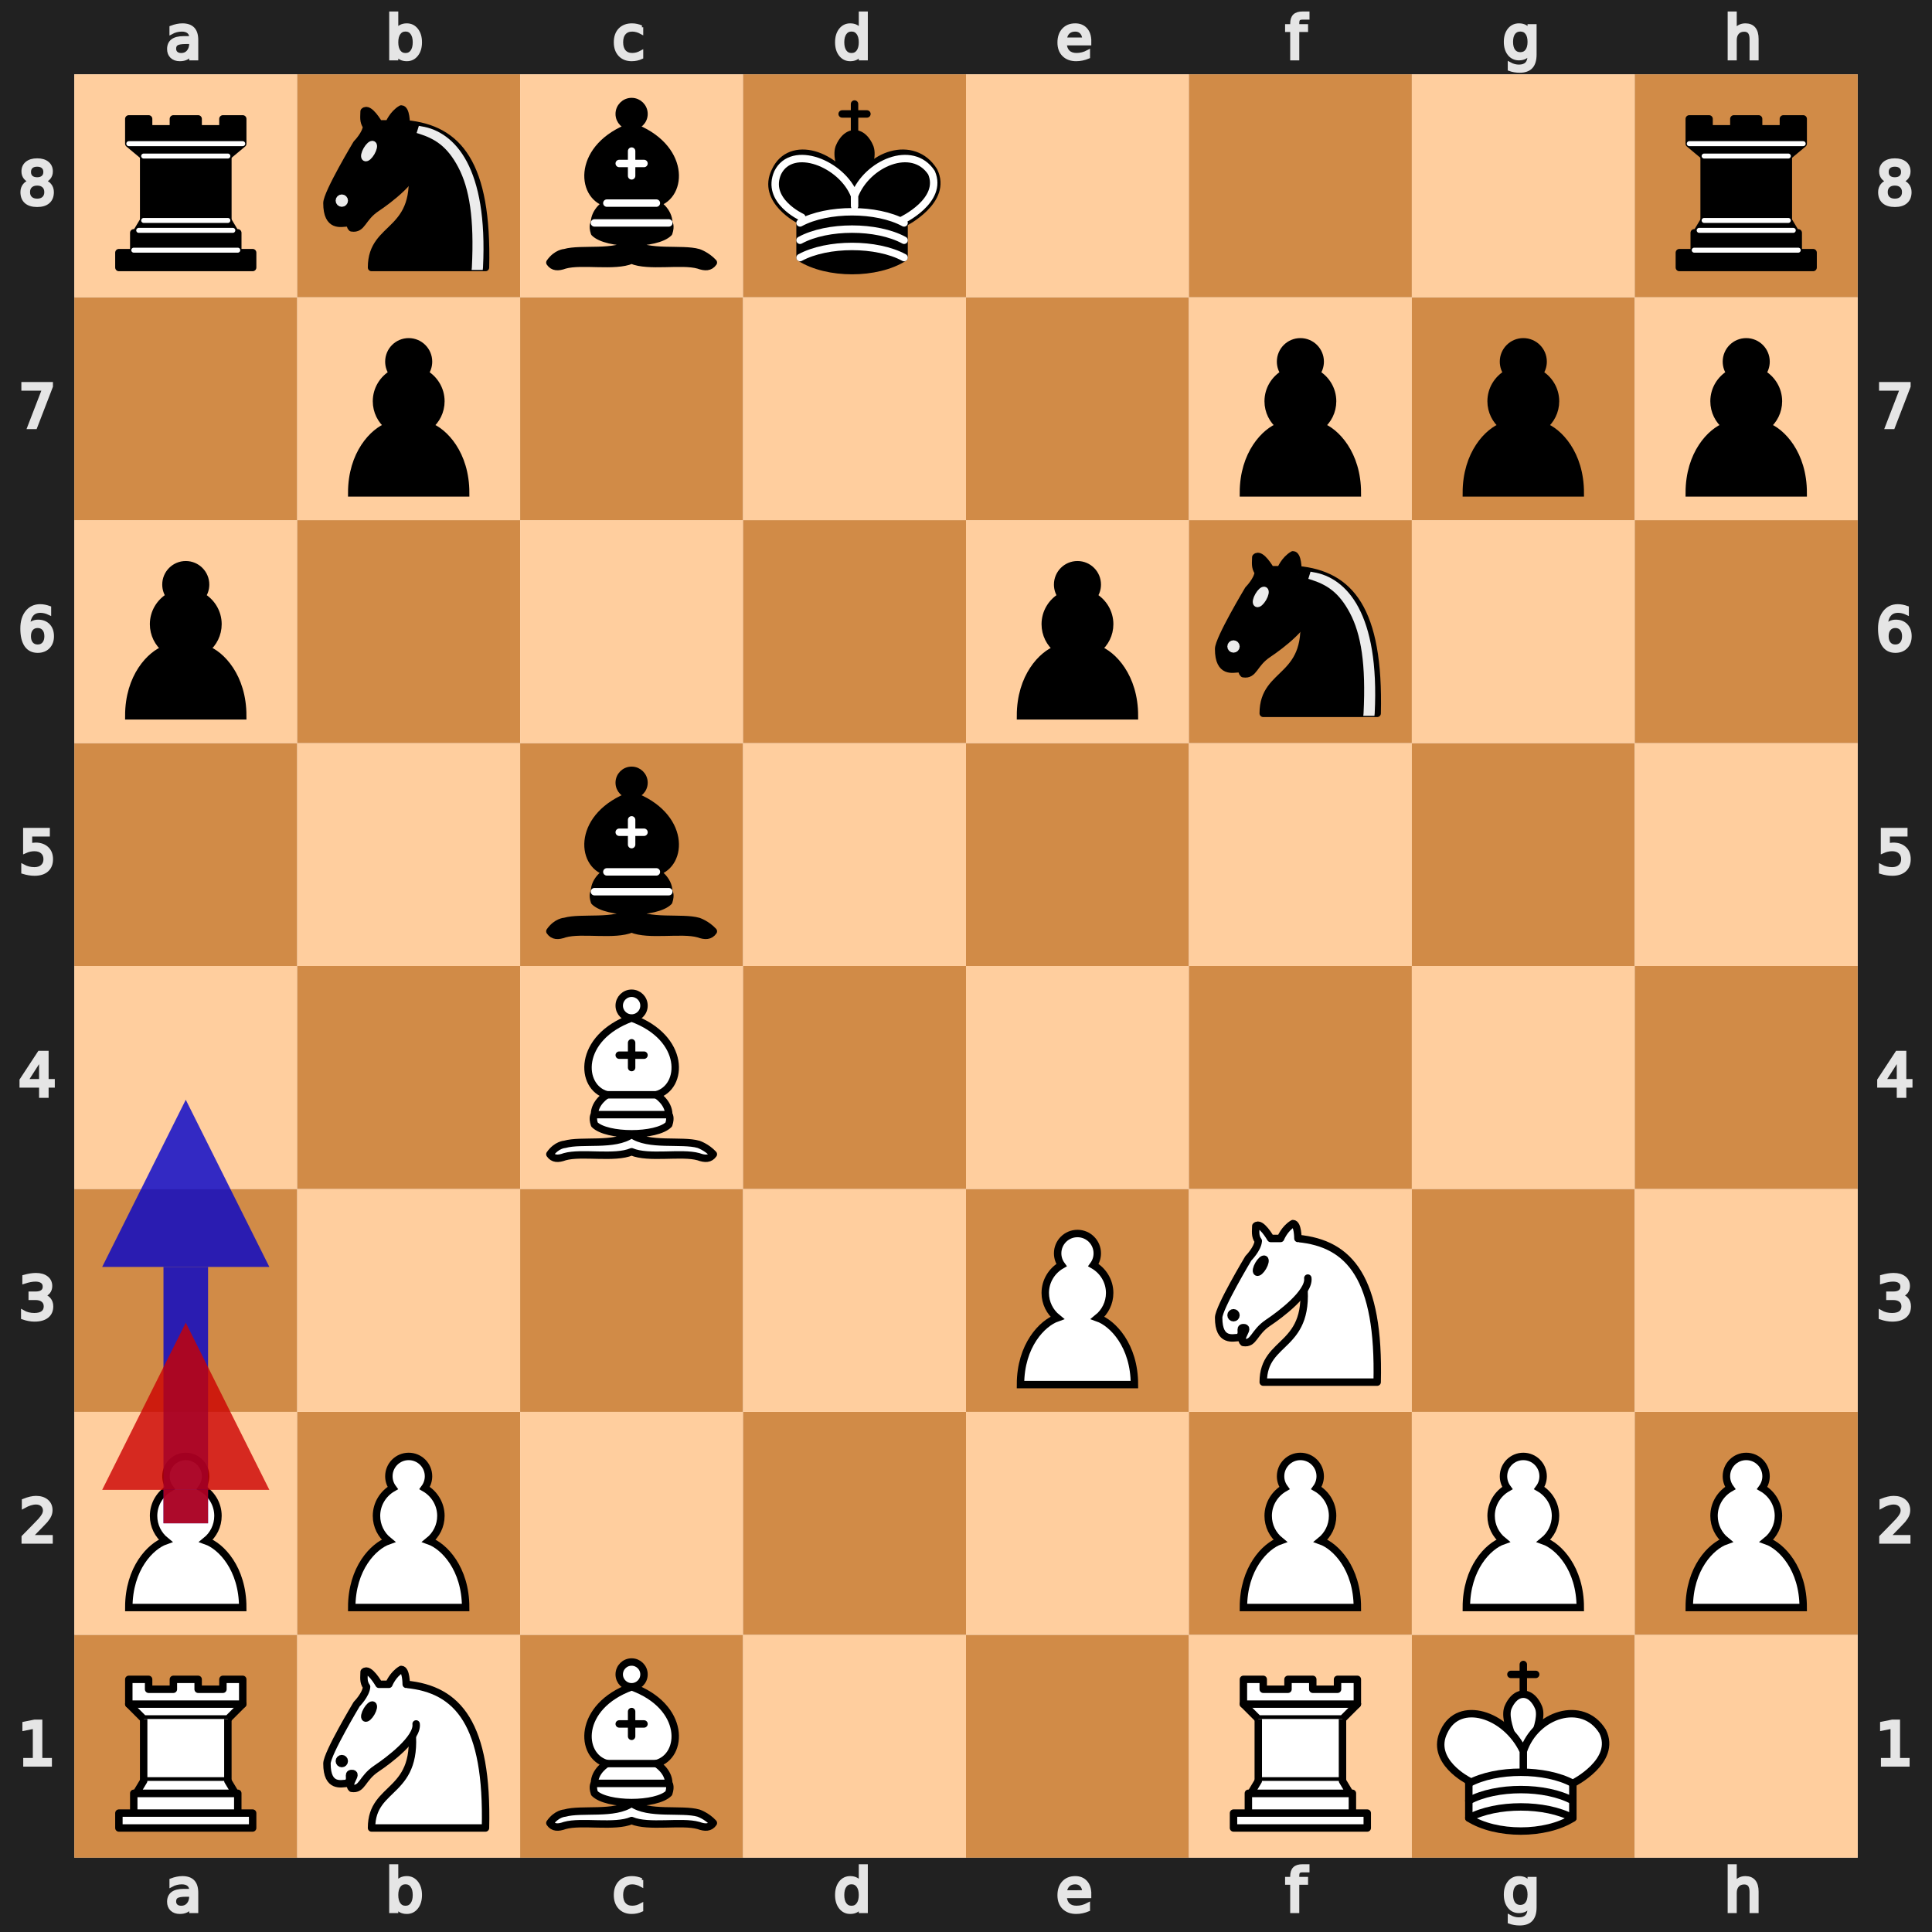
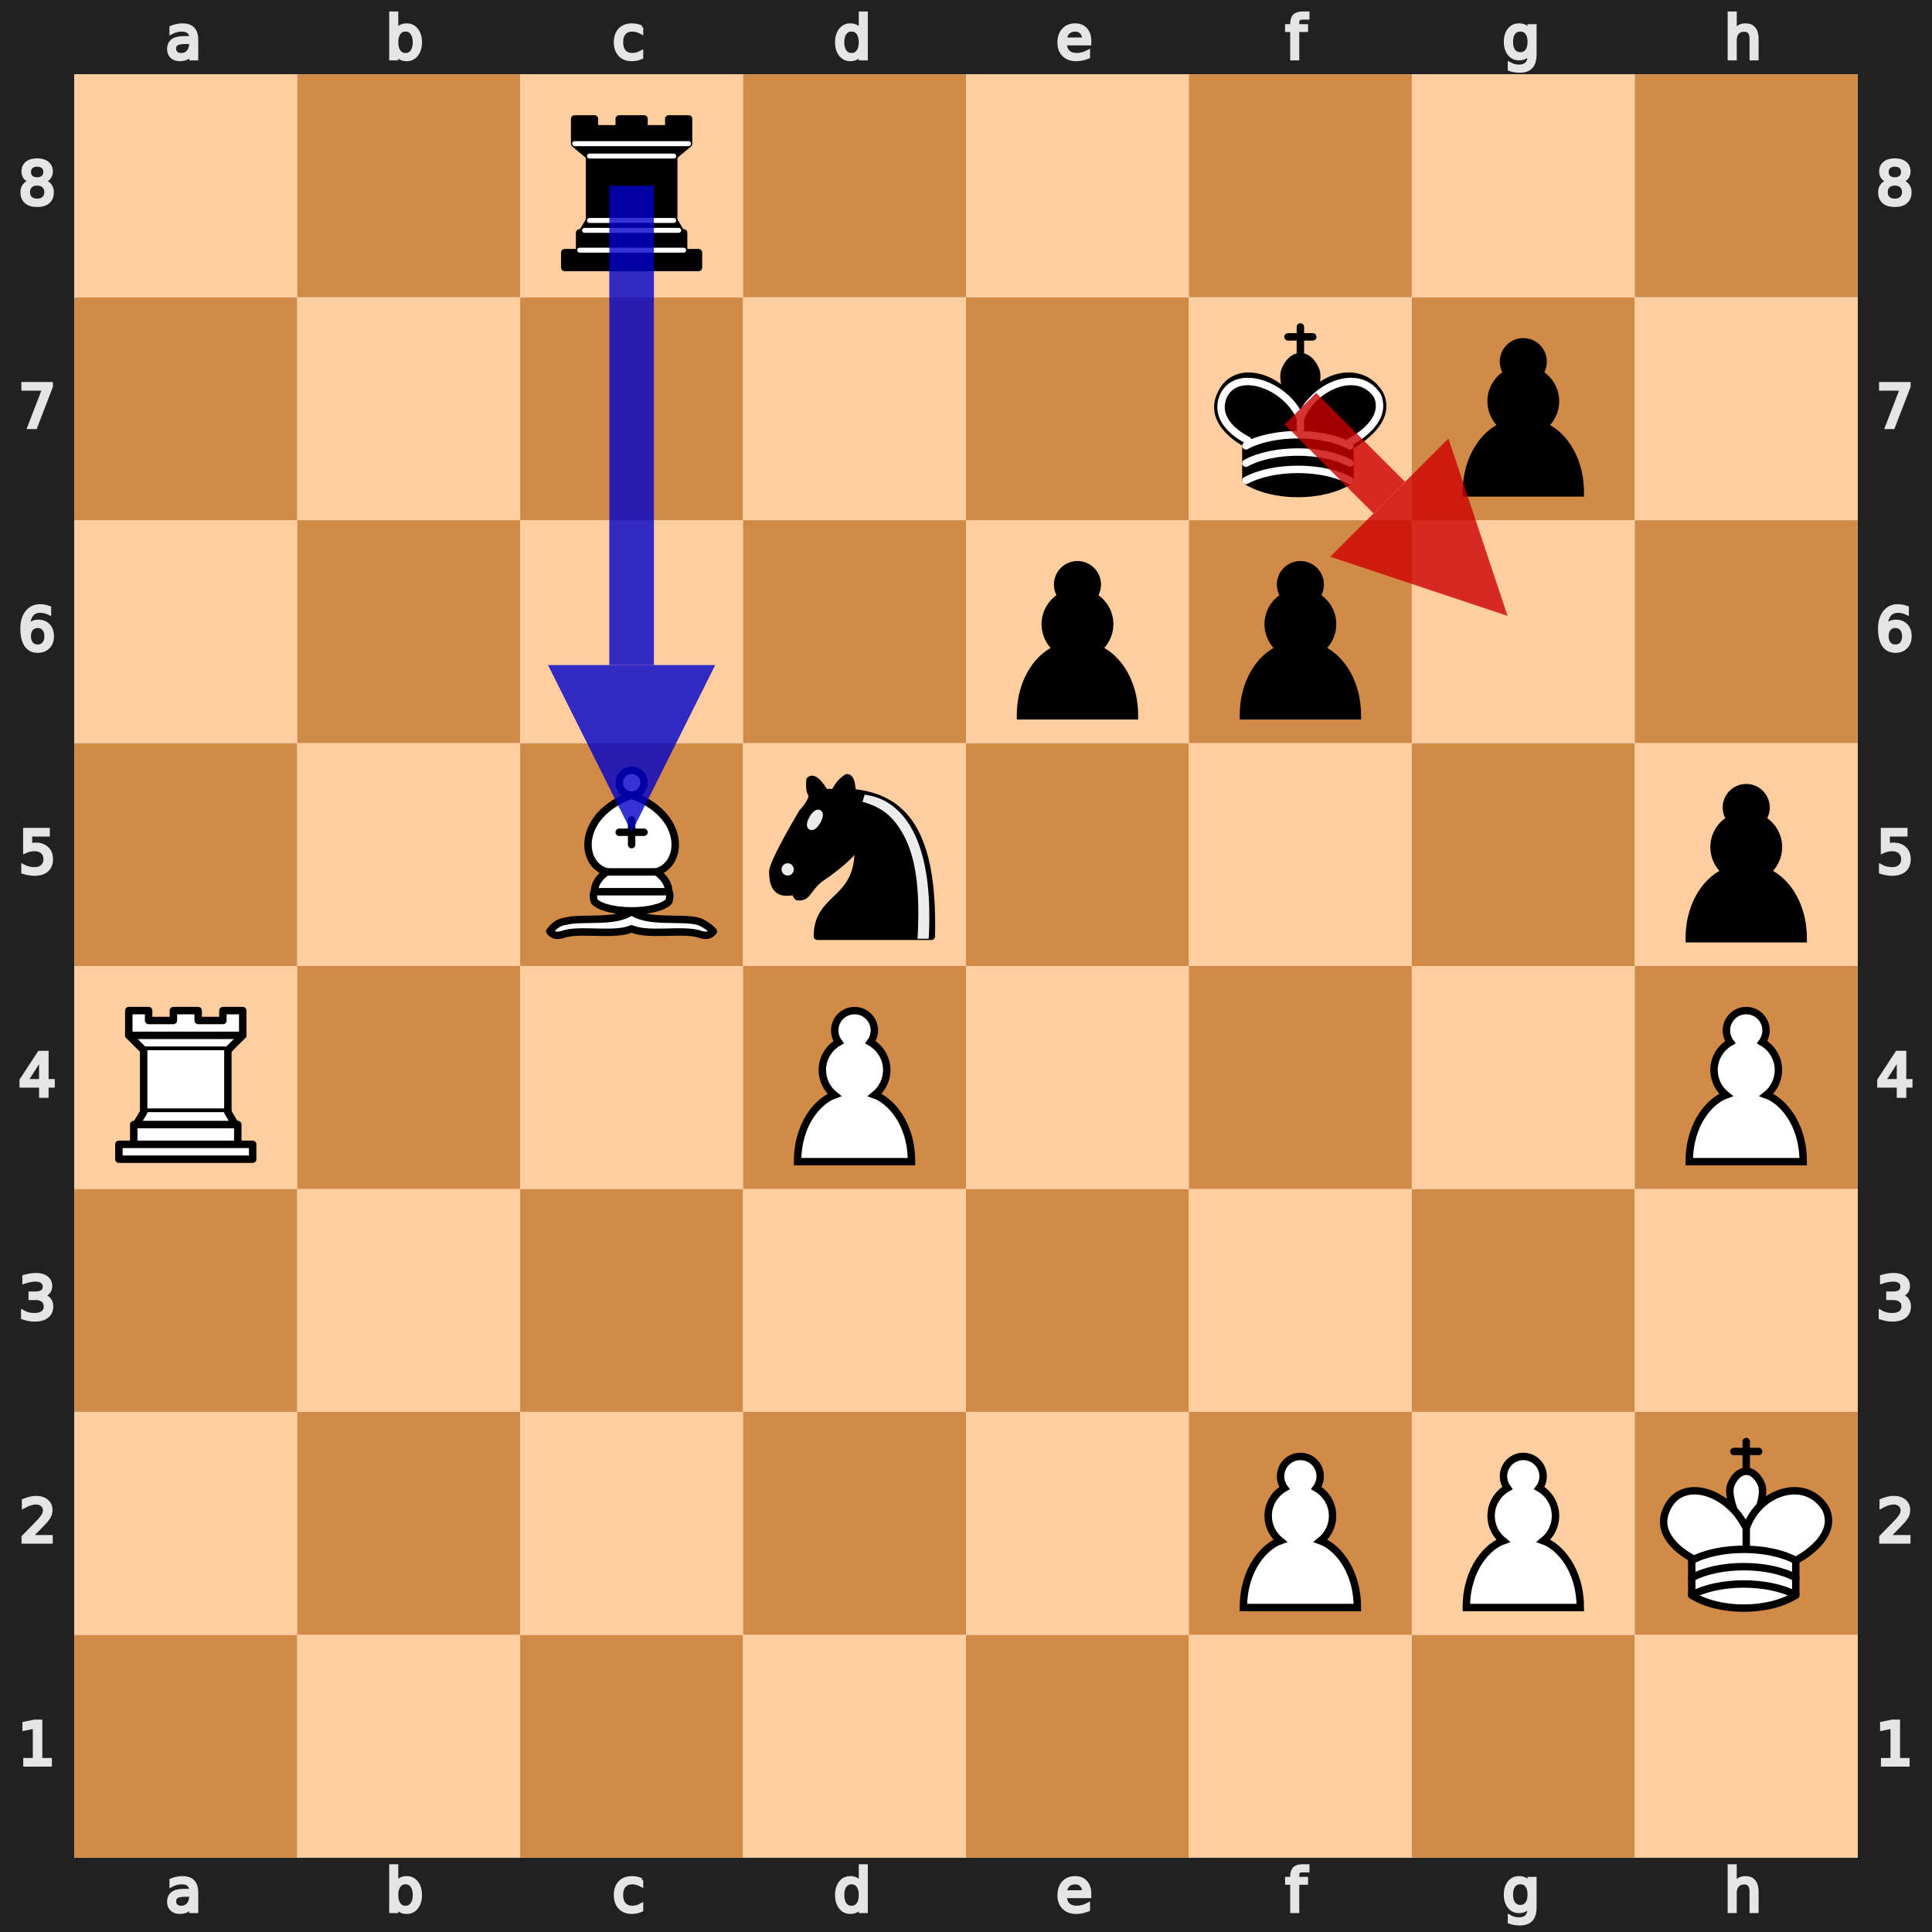
<svg xmlns="http://www.w3.org/2000/svg" xmlns:xlink="http://www.w3.org/1999/xlink" viewBox="0 0 390 390" width="400" height="400">
  <defs>
    <g id="white-pawn" class="white pawn">
      <path d="M22.5 9c-2.21 0-4 1.79-4 4 0 .89.29 1.71.78 2.38C17.33 16.5 16 18.59 16 21c0 2.03.94 3.84 2.41 5.03-3 1.06-7.41 5.55-7.41 13.47h23c0-7.92-4.41-12.41-7.41-13.47 1.47-1.19 2.41-3 2.41-5.03 0-2.41-1.33-4.5-3.28-5.62.49-.67.78-1.49.78-2.38 0-2.21-1.79-4-4-4z" fill="#fff" stroke="#000" stroke-width="1.5" stroke-linecap="round" />
-     </g>
-     <g id="white-knight" class="white knight" fill="none" fill-rule="evenodd" stroke="#000" stroke-width="1.5" stroke-linecap="round" stroke-linejoin="round">
-       <path d="M 22,10 C 32.5,11 38.5,18 38,39 L 15,39 C 15,30 25,32.5 23,18" style="fill:#ffffff; stroke:#000000;" />
-       <path d="M 24,18 C 24.38,20.91 18.45,25.37 16,27 C 13,29 13.18,31.34 11,31 C 9.958,30.06 12.41,27.96 11,28 C 10,28 11.19,29.23 10,30 C 9,30 5.997,31 6,26 C 6,24 12,14 12,14 C 12,14 13.89,12.1 14,10.5 C 13.27,9.506 13.5,8.5 13.5,7.5 C 14.5,6.5 16.5,10 16.5,10 L 18.5,10 C 18.5,10 19.28,8.008 21,7 C 22,7 22,10 22,10" style="fill:#ffffff; stroke:#000000;" />
-       <path d="M 9.5 25.5 A 0.5 0.5 0 1 1 8.5,25.5 A 0.5 0.5 0 1 1 9.5 25.5 z" style="fill:#000000; stroke:#000000;" />
-       <path d="M 15 15.5 A 0.5 1.5 0 1 1 14,15.5 A 0.5 1.5 0 1 1 15 15.5 z" transform="matrix(0.866,0.5,-0.5,0.866,9.693,-5.173)" style="fill:#000000; stroke:#000000;" />
    </g>
    <g id="white-bishop" class="white bishop" fill="none" fill-rule="evenodd" stroke="#000" stroke-width="1.5" stroke-linecap="round" stroke-linejoin="round">
      <g fill="#fff" stroke-linecap="butt">
        <path d="M9 36c3.39-.97 10.11.43 13.5-2 3.39 2.43 10.11 1.03 13.5 2 0 0 1.65.54 3 2-.68.97-1.65.99-3 .5-3.39-.97-10.11.46-13.5-1-3.39 1.46-10.11.03-13.5 1-1.354.49-2.323.47-3-.5 1.354-1.94 3-2 3-2zM15 32c2.5 2.5 12.5 2.5 15 0 .5-1.5 0-2 0-2 0-2.5-2.5-4-2.5-4 5.5-1.5 6-11.5-5-15.5-11 4-10.5 14-5 15.5 0 0-2.5 1.5-2.5 4 0 0-.5.5 0 2zM25 8a2.5 2.5 0 1 1-5 0 2.5 2.5 0 1 1 5 0z" />
      </g>
      <path d="M17.5 26h10M15 30h15m-7.5-14.5v5M20 18h5" stroke-linejoin="miter" />
    </g>
    <g id="white-rook" class="white rook" fill="#fff" fill-rule="evenodd" stroke="#000" stroke-width="1.5" stroke-linecap="round" stroke-linejoin="round">
      <path d="M9 39h27v-3H9v3zM12 36v-4h21v4H12zM11 14V9h4v2h5V9h5v2h5V9h4v5" stroke-linecap="butt" />
      <path d="M34 14l-3 3H14l-3-3" />
      <path d="M31 17v12.5H14V17" stroke-linecap="butt" stroke-linejoin="miter" />
      <path d="M31 29.5l1.5 2.5h-20l1.5-2.5" />
      <path d="M11 14h23" fill="none" stroke-linejoin="miter" />
    </g>
    <g id="white-king" class="white king" fill="none" fill-rule="evenodd" stroke="#000" stroke-width="1.5" stroke-linecap="round" stroke-linejoin="round">
      <path d="M22.5 11.63V6M20 8h5" stroke-linejoin="miter" />
      <path d="M22.5 25s4.5-7.5 3-10.5c0 0-1-2.5-3-2.5s-3 2.5-3 2.5c-1.5 3 3 10.5 3 10.5" fill="#fff" stroke-linecap="butt" stroke-linejoin="miter" />
      <path d="M11.5 37c5.5 3.5 15.5 3.5 21 0v-7s9-4.5 6-10.5c-4-6.5-13.5-3.5-16 4V27v-3.5c-3.5-7.5-13-10.5-16-4-3 6 5 10 5 10V37z" fill="#fff" />
      <path d="M11.5 30c5.5-3 15.5-3 21 0m-21 3.5c5.5-3 15.5-3 21 0m-21 3.5c5.5-3 15.5-3 21 0" />
    </g>
    <g id="black-pawn" class="black pawn">
      <path d="M22.5 9c-2.21 0-4 1.79-4 4 0 .89.29 1.71.78 2.38C17.33 16.5 16 18.59 16 21c0 2.03.94 3.84 2.41 5.03-3 1.06-7.41 5.55-7.41 13.47h23c0-7.92-4.41-12.41-7.41-13.47 1.47-1.19 2.41-3 2.41-5.03 0-2.41-1.33-4.5-3.28-5.62.49-.67.78-1.49.78-2.38 0-2.21-1.79-4-4-4z" fill="#000" stroke="#000" stroke-width="1.5" stroke-linecap="round" />
    </g>
    <g id="black-knight" class="black knight" fill="none" fill-rule="evenodd" stroke="#000" stroke-width="1.5" stroke-linecap="round" stroke-linejoin="round">
      <path d="M 22,10 C 32.5,11 38.5,18 38,39 L 15,39 C 15,30 25,32.5 23,18" style="fill:#000000; stroke:#000000;" />
      <path d="M 24,18 C 24.38,20.91 18.45,25.37 16,27 C 13,29 13.18,31.34 11,31 C 9.958,30.06 12.41,27.96 11,28 C 10,28 11.19,29.23 10,30 C 9,30 5.997,31 6,26 C 6,24 12,14 12,14 C 12,14 13.89,12.1 14,10.5 C 13.27,9.506 13.5,8.5 13.5,7.5 C 14.5,6.5 16.5,10 16.5,10 L 18.5,10 C 18.5,10 19.28,8.008 21,7 C 22,7 22,10 22,10" style="fill:#000000; stroke:#000000;" />
      <path d="M 9.5 25.5 A 0.5 0.5 0 1 1 8.5,25.5 A 0.5 0.5 0 1 1 9.5 25.5 z" style="fill:#ececec; stroke:#ececec;" />
      <path d="M 15 15.5 A 0.5 1.5 0 1 1 14,15.5 A 0.5 1.5 0 1 1 15 15.5 z" transform="matrix(0.866,0.5,-0.5,0.866,9.693,-5.173)" style="fill:#ececec; stroke:#ececec;" />
      <path d="M 24.55,10.4 L 24.1,11.85 L 24.6,12 C 27.75,13 30.25,14.49 32.5,18.75 C 34.75,23.01 35.75,29.06 35.25,39 L 35.2,39.5 L 37.45,39.5 L 37.5,39 C 38,28.94 36.62,22.15 34.25,17.66 C 31.88,13.17 28.46,11.02 25.06,10.5 L 24.55,10.4 z " style="fill:#ececec; stroke:none;" />
-     </g>
-     <g id="black-bishop" class="black bishop" fill="none" fill-rule="evenodd" stroke="#000" stroke-width="1.5" stroke-linecap="round" stroke-linejoin="round">
-       <path d="M9 36c3.39-.97 10.11.43 13.5-2 3.39 2.43 10.11 1.03 13.5 2 0 0 1.65.54 3 2-.68.97-1.65.99-3 .5-3.39-.97-10.11.46-13.5-1-3.39 1.46-10.11.03-13.5 1-1.354.49-2.323.47-3-.5 1.354-1.94 3-2 3-2zm6-4c2.5 2.5 12.5 2.5 15 0 .5-1.5 0-2 0-2 0-2.5-2.5-4-2.5-4 5.5-1.5 6-11.5-5-15.5-11 4-10.5 14-5 15.5 0 0-2.5 1.5-2.5 4 0 0-.5.5 0 2zM25 8a2.5 2.5 0 1 1-5 0 2.5 2.5 0 1 1 5 0z" fill="#000" stroke-linecap="butt" />
-       <path d="M17.5 26h10M15 30h15m-7.5-14.5v5M20 18h5" stroke="#fff" stroke-linejoin="miter" />
    </g>
    <g id="black-rook" class="black rook" fill="#000" fill-rule="evenodd" stroke="#000" stroke-width="1.5" stroke-linecap="round" stroke-linejoin="round">
      <path d="M9 39h27v-3H9v3zM12.5 32l1.5-2.5h17l1.5 2.5h-20zM12 36v-4h21v4H12z" stroke-linecap="butt" />
      <path d="M14 29.5v-13h17v13H14z" stroke-linecap="butt" stroke-linejoin="miter" />
      <path d="M14 16.5L11 14h23l-3 2.5H14zM11 14V9h4v2h5V9h5v2h5V9h4v5H11z" stroke-linecap="butt" />
      <path d="M12 35.5h21M13 31.5h19M14 29.5h17M14 16.5h17M11 14h23" fill="none" stroke="#fff" stroke-width="1" stroke-linejoin="miter" />
    </g>
    <g id="black-king" class="black king" fill="none" fill-rule="evenodd" stroke="#000" stroke-width="1.5" stroke-linecap="round" stroke-linejoin="round">
      <path d="M22.5 11.63V6" stroke-linejoin="miter" />
      <path d="M22.5 25s4.5-7.5 3-10.5c0 0-1-2.5-3-2.5s-3 2.5-3 2.5c-1.5 3 3 10.5 3 10.5" fill="#000" stroke-linecap="butt" stroke-linejoin="miter" />
      <path d="M11.5 37c5.5 3.5 15.5 3.5 21 0v-7s9-4.5 6-10.5c-4-6.5-13.5-3.5-16 4V27v-3.5c-3.5-7.5-13-10.5-16-4-3 6 5 10 5 10V37z" fill="#000" />
      <path d="M20 8h5" stroke-linejoin="miter" />
      <path d="M32 29.5s8.5-4 6.03-9.65C34.15 14 25 18 22.5 24.5l.01 2.1-.01-2.1C20 18 9.906 14 6.997 19.85c-2.497 5.65 4.853 9 4.853 9M11.5 30c5.5-3 15.5-3 21 0m-21 3.5c5.5-3 15.5-3 21 0m-21 3.5c5.5-3 15.5-3 21 0" stroke="#fff" />
    </g>
  </defs>
  <rect x="7.5" y="7.5" width="375" height="375" fill="none" stroke="#212121" stroke-width="15" />
  <g transform="translate(20, 1) scale(0.75, 0.75)" fill="#e5e5e5" stroke="#e5e5e5">
    <path d="M23.328 10.016q-1.742 0-2.414.398-.672.398-.672 1.36 0 .765.5 1.218.508.445 1.375.445 1.196 0 1.914-.843.727-.852.727-2.258v-.32zm2.867-.594v4.992h-1.437v-1.328q-.492.797-1.227 1.18-.734.375-1.797.375-1.343 0-2.14-.75-.79-.758-.79-2.024 0-1.476.985-2.226.992-.75 2.953-.75h2.016V8.75q0-.992-.656-1.531-.649-.547-1.829-.547-.75 0-1.46.18-.711.18-1.368.539V6.062q.79-.304 1.532-.453.742-.156 1.445-.156 1.898 0 2.836.984.937.985.937 2.985z" />
  </g>
  <g transform="translate(20, 375) scale(0.75, 0.75)" fill="#e5e5e5" stroke="#e5e5e5">
    <path d="M23.328 10.016q-1.742 0-2.414.398-.672.398-.672 1.36 0 .765.5 1.218.508.445 1.375.445 1.196 0 1.914-.843.727-.852.727-2.258v-.32zm2.867-.594v4.992h-1.437v-1.328q-.492.797-1.227 1.18-.734.375-1.797.375-1.343 0-2.14-.75-.79-.758-.79-2.024 0-1.476.985-2.226.992-.75 2.953-.75h2.016V8.75q0-.992-.656-1.531-.649-.547-1.829-.547-.75 0-1.46.18-.711.18-1.368.539V6.062q.79-.304 1.532-.453.742-.156 1.445-.156 1.898 0 2.836.984.937.985.937 2.985z" />
  </g>
  <g transform="translate(65, 1) scale(0.75, 0.75)" fill="#e5e5e5" stroke="#e5e5e5">
    <path d="M24.922 10.047q0-1.586-.656-2.485-.649-.906-1.79-.906-1.14 0-1.796.906-.649.899-.649 2.485 0 1.586.649 2.492.656.898 1.797.898 1.14 0 1.789-.898.656-.906.656-2.492zm-4.89-3.055q.452-.781 1.14-1.156.695-.383 1.656-.383 1.594 0 2.586 1.266 1 1.265 1 3.328 0 2.062-1 3.328-.992 1.266-2.586 1.266-.96 0-1.656-.375-.688-.383-1.14-1.164v1.312h-1.446V2.258h1.445z" />
  </g>
  <g transform="translate(65, 375) scale(0.75, 0.75)" fill="#e5e5e5" stroke="#e5e5e5">
    <path d="M24.922 10.047q0-1.586-.656-2.485-.649-.906-1.79-.906-1.14 0-1.796.906-.649.899-.649 2.485 0 1.586.649 2.492.656.898 1.797.898 1.14 0 1.789-.898.656-.906.656-2.492zm-4.89-3.055q.452-.781 1.14-1.156.695-.383 1.656-.383 1.594 0 2.586 1.266 1 1.265 1 3.328 0 2.062-1 3.328-.992 1.266-2.586 1.266-.96 0-1.656-.375-.688-.383-1.14-1.164v1.312h-1.446V2.258h1.445z" />
  </g>
  <g transform="translate(110, 1) scale(0.75, 0.75)" fill="#e5e5e5" stroke="#e5e5e5">
    <path d="M25.96 6v1.344q-.608-.336-1.226-.5-.609-.172-1.234-.172-1.398 0-2.172.89-.773.883-.773 2.485 0 1.601.773 2.492.774.883 2.172.883.625 0 1.234-.164.618-.172 1.227-.508v1.328q-.602.281-1.25.422-.64.14-1.367.14-1.977 0-3.14-1.242-1.165-1.242-1.165-3.351 0-2.14 1.172-3.367 1.18-1.227 3.227-1.227.664 0 1.296.14.633.134 1.227.407z" />
  </g>
  <g transform="translate(110, 375) scale(0.75, 0.75)" fill="#e5e5e5" stroke="#e5e5e5">
    <path d="M25.96 6v1.344q-.608-.336-1.226-.5-.609-.172-1.234-.172-1.398 0-2.172.89-.773.883-.773 2.485 0 1.601.773 2.492.774.883 2.172.883.625 0 1.234-.164.618-.172 1.227-.508v1.328q-.602.281-1.25.422-.64.14-1.367.14-1.977 0-3.14-1.242-1.165-1.242-1.165-3.351 0-2.14 1.172-3.367 1.18-1.227 3.227-1.227.664 0 1.296.14.633.134 1.227.407z" />
  </g>
  <g transform="translate(155, 1) scale(0.75, 0.75)" fill="#e5e5e5" stroke="#e5e5e5">
    <path d="M24.973 6.992V2.258h1.437v12.156h-1.437v-1.312q-.453.78-1.149 1.164-.687.375-1.656.375-1.586 0-2.586-1.266-.992-1.266-.992-3.328 0-2.063.992-3.328 1-1.266 2.586-1.266.969 0 1.656.383.696.375 1.149 1.156zm-4.899 3.055q0 1.586.649 2.492.656.898 1.797.898 1.14 0 1.796-.898.657-.906.657-2.492 0-1.586-.657-2.485-.656-.906-1.796-.906-1.141 0-1.797.906-.649.899-.649 2.485z" />
  </g>
  <g transform="translate(155, 375) scale(0.75, 0.75)" fill="#e5e5e5" stroke="#e5e5e5">
    <path d="M24.973 6.992V2.258h1.437v12.156h-1.437v-1.312q-.453.78-1.149 1.164-.687.375-1.656.375-1.586 0-2.586-1.266-.992-1.266-.992-3.328 0-2.063.992-3.328 1-1.266 2.586-1.266.969 0 1.656.383.696.375 1.149 1.156zm-4.899 3.055q0 1.586.649 2.492.656.898 1.797.898 1.14 0 1.796-.898.657-.906.657-2.492 0-1.586-.657-2.485-.656-.906-1.796-.906-1.141 0-1.797.906-.649.899-.649 2.485z" />
  </g>
  <g transform="translate(200, 1) scale(0.75, 0.75)" fill="#e5e5e5" stroke="#e5e5e5">
    <path d="M26.555 9.68v.703h-6.61q.094 1.484.89 2.265.806.774 2.235.774.828 0 1.602-.203.781-.203 1.547-.61v1.36q-.774.328-1.586.5-.813.172-1.649.172-2.093 0-3.32-1.22-1.219-1.218-1.219-3.296 0-2.148 1.157-3.406 1.164-1.266 3.132-1.266 1.766 0 2.79 1.14 1.03 1.134 1.03 3.087zm-1.438-.422q-.015-1.18-.664-1.883-.64-.703-1.703-.703-1.203 0-1.93.68-.718.68-.828 1.914z" />
  </g>
  <g transform="translate(200, 375) scale(0.75, 0.75)" fill="#e5e5e5" stroke="#e5e5e5">
    <path d="M26.555 9.68v.703h-6.61q.094 1.484.89 2.265.806.774 2.235.774.828 0 1.602-.203.781-.203 1.547-.61v1.36q-.774.328-1.586.5-.813.172-1.649.172-2.093 0-3.32-1.22-1.219-1.218-1.219-3.296 0-2.148 1.157-3.406 1.164-1.266 3.132-1.266 1.766 0 2.79 1.14 1.03 1.134 1.03 3.087zm-1.438-.422q-.015-1.18-.664-1.883-.64-.703-1.703-.703-1.203 0-1.93.68-.718.68-.828 1.914z" />
  </g>
  <g transform="translate(245, 1) scale(0.75, 0.75)" fill="#e5e5e5" stroke="#e5e5e5">
    <path d="M25.285 2.258v1.195H23.91q-.773 0-1.078.313-.297.312-.297 1.125v.773h2.367v1.117h-2.367v7.633H21.09V6.781h-1.375V5.664h1.375v-.61q0-1.46.68-2.124.68-.672 2.156-.672z" />
  </g>
  <g transform="translate(245, 375) scale(0.75, 0.75)" fill="#e5e5e5" stroke="#e5e5e5">
    <path d="M25.285 2.258v1.195H23.91q-.773 0-1.078.313-.297.312-.297 1.125v.773h2.367v1.117h-2.367v7.633H21.09V6.781h-1.375V5.664h1.375v-.61q0-1.46.68-2.124.68-.672 2.156-.672z" />
  </g>
  <g transform="translate(290, 1) scale(0.75, 0.75)" fill="#e5e5e5" stroke="#e5e5e5">
    <path d="M24.973 9.937q0-1.562-.649-2.421-.64-.86-1.804-.86-1.157 0-1.805.86-.64.859-.64 2.421 0 1.555.64 2.415.648.859 1.805.859 1.164 0 1.804-.86.649-.859.649-2.414zm1.437 3.391q0 2.234-.992 3.32-.992 1.094-3.04 1.094-.757 0-1.429-.117-.672-.11-1.304-.344v-1.398q.632.344 1.25.508.617.164 1.257.164 1.414 0 2.118-.743.703-.734.703-2.226v-.711q-.446.773-1.141 1.156-.695.383-1.664.383-1.61 0-2.594-1.227-.984-1.226-.984-3.25 0-2.03.984-3.257.985-1.227 2.594-1.227.969 0 1.664.383t1.14 1.156V5.664h1.438z" />
  </g>
  <g transform="translate(290, 375) scale(0.75, 0.75)" fill="#e5e5e5" stroke="#e5e5e5">
    <path d="M24.973 9.937q0-1.562-.649-2.421-.64-.86-1.804-.86-1.157 0-1.805.86-.64.859-.64 2.421 0 1.555.64 2.415.648.859 1.805.859 1.164 0 1.804-.86.649-.859.649-2.414zm1.437 3.391q0 2.234-.992 3.32-.992 1.094-3.04 1.094-.757 0-1.429-.117-.672-.11-1.304-.344v-1.398q.632.344 1.25.508.617.164 1.257.164 1.414 0 2.118-.743.703-.734.703-2.226v-.711q-.446.773-1.141 1.156-.695.383-1.664.383-1.61 0-2.594-1.227-.984-1.226-.984-3.25 0-2.03.984-3.257.985-1.227 2.594-1.227.969 0 1.664.383t1.14 1.156V5.664h1.438z" />
  </g>
  <g transform="translate(335, 1) scale(0.75, 0.75)" fill="#e5e5e5" stroke="#e5e5e5">
    <path d="M26.164 9.133v5.281h-1.437V9.18q0-1.243-.485-1.86-.484-.617-1.453-.617-1.164 0-1.836.742-.672.742-.672 2.024v4.945h-1.445V2.258h1.445v4.765q.516-.789 1.211-1.18.703-.39 1.617-.39 1.508 0 2.282.938.773.93.773 2.742z" />
  </g>
  <g transform="translate(335, 375) scale(0.75, 0.75)" fill="#e5e5e5" stroke="#e5e5e5">
    <path d="M26.164 9.133v5.281h-1.437V9.18q0-1.243-.485-1.86-.484-.617-1.453-.617-1.164 0-1.836.742-.672.742-.672 2.024v4.945h-1.445V2.258h1.445v4.765q.516-.789 1.211-1.18.703-.39 1.617-.39 1.508 0 2.282.938.773.93.773 2.742z" />
  </g>
  <g transform="translate(0, 335) scale(0.75, 0.75)" fill="#e5e5e5" stroke="#e5e5e5">
    <path d="M6.754 26.996h2.578v-8.898l-2.805.562v-1.437l2.79-.563h1.578v10.336h2.578v1.328h-6.72z" />
  </g>
  <g transform="translate(375, 335) scale(0.75, 0.75)" fill="#e5e5e5" stroke="#e5e5e5">
    <path d="M6.754 26.996h2.578v-8.898l-2.805.562v-1.437l2.79-.563h1.578v10.336h2.578v1.328h-6.72z" />
  </g>
  <g transform="translate(0, 290) scale(0.75, 0.75)" fill="#e5e5e5" stroke="#e5e5e5">
    <path d="M8.195 26.996h5.508v1.328H6.297v-1.328q.898-.93 2.445-2.492 1.555-1.57 1.953-2.024.758-.851 1.055-1.437.305-.594.305-1.164 0-.93-.657-1.516-.648-.586-1.695-.586-.742 0-1.57.258-.82.258-1.758.781v-1.593q.953-.383 1.781-.578.828-.196 1.516-.196 1.812 0 2.89.906 1.079.907 1.079 2.422 0 .72-.274 1.368-.265.64-.976 1.515-.196.227-1.243 1.313-1.046 1.078-2.953 3.023z" />
  </g>
  <g transform="translate(375, 290) scale(0.75, 0.75)" fill="#e5e5e5" stroke="#e5e5e5">
    <path d="M8.195 26.996h5.508v1.328H6.297v-1.328q.898-.93 2.445-2.492 1.555-1.57 1.953-2.024.758-.851 1.055-1.437.305-.594.305-1.164 0-.93-.657-1.516-.648-.586-1.695-.586-.742 0-1.57.258-.82.258-1.758.781v-1.593q.953-.383 1.781-.578.828-.196 1.516-.196 1.812 0 2.89.906 1.079.907 1.079 2.422 0 .72-.274 1.368-.265.64-.976 1.515-.196.227-1.243 1.313-1.046 1.078-2.953 3.023z" />
  </g>
  <g transform="translate(0, 245) scale(0.75, 0.75)" fill="#e5e5e5" stroke="#e5e5e5">
    <path d="M11.434 22.035q1.132.242 1.765 1.008.64.766.64 1.89 0 1.727-1.187 2.672-1.187.946-3.375.946-.734 0-1.515-.149-.774-.14-1.602-.43V26.45q.656.383 1.438.578.78.196 1.632.196 1.485 0 2.258-.586.782-.586.782-1.703 0-1.032-.727-1.61-.719-.586-2.008-.586h-1.36v-1.297h1.423q1.164 0 1.78-.46.618-.47.618-1.344 0-.899-.64-1.375-.633-.485-1.82-.485-.65 0-1.391.141-.743.14-1.633.437V16.95q.898-.25 1.68-.375.788-.125 1.484-.125 1.797 0 2.844.82 1.046.813 1.046 2.204 0 .968-.554 1.64-.555.664-1.578.922z" />
  </g>
  <g transform="translate(375, 245) scale(0.75, 0.75)" fill="#e5e5e5" stroke="#e5e5e5">
    <path d="M11.434 22.035q1.132.242 1.765 1.008.64.766.64 1.89 0 1.727-1.187 2.672-1.187.946-3.375.946-.734 0-1.515-.149-.774-.14-1.602-.43V26.45q.656.383 1.438.578.78.196 1.632.196 1.485 0 2.258-.586.782-.586.782-1.703 0-1.032-.727-1.61-.719-.586-2.008-.586h-1.36v-1.297h1.423q1.164 0 1.78-.46.618-.47.618-1.344 0-.899-.64-1.375-.633-.485-1.82-.485-.65 0-1.391.141-.743.14-1.633.437V16.95q.898-.25 1.68-.375.788-.125 1.484-.125 1.797 0 2.844.82 1.046.813 1.046 2.204 0 .968-.554 1.64-.555.664-1.578.922z" />
  </g>
  <g transform="translate(0, 200) scale(0.75, 0.75)" fill="#e5e5e5" stroke="#e5e5e5">
    <path d="M11.016 18.035L7.03 24.262h3.985zm-.414-1.375h1.984v7.602h1.664v1.312h-1.664v2.75h-1.57v-2.75H5.75v-1.523z" />
  </g>
  <g transform="translate(375, 200) scale(0.75, 0.75)" fill="#e5e5e5" stroke="#e5e5e5">
    <path d="M11.016 18.035L7.03 24.262h3.985zm-.414-1.375h1.984v7.602h1.664v1.312h-1.664v2.75h-1.57v-2.75H5.75v-1.523z" />
  </g>
  <g transform="translate(0, 155) scale(0.75, 0.75)" fill="#e5e5e5" stroke="#e5e5e5">
    <path d="M6.719 16.66h6.195v1.328h-4.75v2.86q.344-.118.688-.172.343-.063.687-.063 1.953 0 3.094 1.07 1.14 1.07 1.14 2.899 0 1.883-1.171 2.93-1.172 1.039-3.305 1.039-.735 0-1.5-.125-.758-.125-1.57-.375v-1.586q.703.383 1.453.57.75.188 1.586.188 1.351 0 2.14-.711.79-.711.79-1.93 0-1.219-.79-1.93-.789-.71-2.14-.71-.633 0-1.266.14-.625.14-1.281.438z" />
  </g>
  <g transform="translate(375, 155) scale(0.75, 0.75)" fill="#e5e5e5" stroke="#e5e5e5">
    <path d="M6.719 16.66h6.195v1.328h-4.75v2.86q.344-.118.688-.172.343-.063.687-.063 1.953 0 3.094 1.07 1.14 1.07 1.14 2.899 0 1.883-1.171 2.93-1.172 1.039-3.305 1.039-.735 0-1.5-.125-.758-.125-1.57-.375v-1.586q.703.383 1.453.57.75.188 1.586.188 1.351 0 2.14-.711.79-.711.79-1.93 0-1.219-.79-1.93-.789-.71-2.14-.71-.633 0-1.266.14-.625.14-1.281.438z" />
  </g>
  <g transform="translate(0, 110) scale(0.75, 0.75)" fill="#e5e5e5" stroke="#e5e5e5">
    <path d="M10.137 21.863q-1.063 0-1.688.727-.617.726-.617 1.992 0 1.258.617 1.992.625.727 1.688.727 1.062 0 1.68-.727.624-.734.624-1.992 0-1.266-.625-1.992-.617-.727-1.68-.727zm3.133-4.945v1.437q-.594-.28-1.204-.43-.601-.148-1.195-.148-1.562 0-2.39 1.055-.82 1.055-.938 3.188.46-.68 1.156-1.04.696-.367 1.531-.367 1.758 0 2.774 1.07 1.023 1.063 1.023 2.899 0 1.797-1.062 2.883-1.063 1.086-2.828 1.086-2.024 0-3.094-1.547-1.07-1.555-1.07-4.5 0-2.766 1.312-4.406 1.313-1.649 3.524-1.649.593 0 1.195.117.61.118 1.266.352z" />
  </g>
  <g transform="translate(375, 110) scale(0.75, 0.75)" fill="#e5e5e5" stroke="#e5e5e5">
    <path d="M10.137 21.863q-1.063 0-1.688.727-.617.726-.617 1.992 0 1.258.617 1.992.625.727 1.688.727 1.062 0 1.68-.727.624-.734.624-1.992 0-1.266-.625-1.992-.617-.727-1.68-.727zm3.133-4.945v1.437q-.594-.28-1.204-.43-.601-.148-1.195-.148-1.562 0-2.39 1.055-.82 1.055-.938 3.188.46-.68 1.156-1.04.696-.367 1.531-.367 1.758 0 2.774 1.07 1.023 1.063 1.023 2.899 0 1.797-1.062 2.883-1.063 1.086-2.828 1.086-2.024 0-3.094-1.547-1.07-1.555-1.07-4.5 0-2.766 1.312-4.406 1.313-1.649 3.524-1.649.593 0 1.195.117.61.118 1.266.352z" />
  </g>
  <g transform="translate(0, 65) scale(0.75, 0.75)" fill="#e5e5e5" stroke="#e5e5e5">
    <path d="M6.25 16.66h7.5v.672L9.516 28.324H7.867l3.985-10.336H6.25z" />
  </g>
  <g transform="translate(375, 65) scale(0.75, 0.75)" fill="#e5e5e5" stroke="#e5e5e5">
    <path d="M6.25 16.66h7.5v.672L9.516 28.324H7.867l3.985-10.336H6.25z" />
  </g>
  <g transform="translate(0, 20) scale(0.75, 0.75)" fill="#e5e5e5" stroke="#e5e5e5">
    <path d="M10 22.785q-1.125 0-1.773.602-.641.601-.641 1.656t.64 1.656q.649.602 1.774.602t1.773-.602q.649-.61.649-1.656 0-1.055-.649-1.656-.64-.602-1.773-.602zm-1.578-.672q-1.016-.25-1.586-.945-.563-.695-.563-1.695 0-1.399.993-2.211 1-.813 2.734-.813 1.742 0 2.734.813.993.812.993 2.21 0 1-.57 1.696-.563.695-1.571.945 1.14.266 1.773 1.04.641.773.641 1.89 0 1.695-1.04 2.602-1.03.906-2.96.906t-2.969-.906Q6 26.738 6 25.043q0-1.117.64-1.89.641-.774 1.782-1.04zm-.578-2.492q0 .906.562 1.414.57.508 1.594.508 1.016 0 1.586-.508.578-.508.578-1.414 0-.906-.578-1.414-.57-.508-1.586-.508-1.023 0-1.594.508-.562.508-.562 1.414z" />
  </g>
  <g transform="translate(375, 20) scale(0.75, 0.75)" fill="#e5e5e5" stroke="#e5e5e5">
    <path d="M10 22.785q-1.125 0-1.773.602-.641.601-.641 1.656t.64 1.656q.649.602 1.774.602t1.773-.602q.649-.61.649-1.656 0-1.055-.649-1.656-.64-.602-1.773-.602zm-1.578-.672q-1.016-.25-1.586-.945-.563-.695-.563-1.695 0-1.399.993-2.211 1-.813 2.734-.813 1.742 0 2.734.813.993.812.993 2.21 0 1-.57 1.696-.563.695-1.571.945 1.14.266 1.773 1.04.641.773.641 1.89 0 1.695-1.04 2.602-1.03.906-2.96.906t-2.969-.906Q6 26.738 6 25.043q0-1.117.64-1.89.641-.774 1.782-1.04zm-.578-2.492q0 .906.562 1.414.57.508 1.594.508 1.016 0 1.586-.508.578-.508.578-1.414 0-.906-.578-1.414-.57-.508-1.586-.508-1.023 0-1.594.508-.562.508-.562 1.414z" />
  </g>
  <rect x="15" y="330" width="45" height="45" class="square dark a1" stroke="none" fill="#d18b47" />
  <rect x="60" y="330" width="45" height="45" class="square light b1" stroke="none" fill="#ffce9e" />
  <rect x="105" y="330" width="45" height="45" class="square dark c1" stroke="none" fill="#d18b47" />
  <rect x="150" y="330" width="45" height="45" class="square light d1" stroke="none" fill="#ffce9e" />
  <rect x="195" y="330" width="45" height="45" class="square dark e1" stroke="none" fill="#d18b47" />
  <rect x="240" y="330" width="45" height="45" class="square light f1" stroke="none" fill="#ffce9e" />
  <rect x="285" y="330" width="45" height="45" class="square dark g1" stroke="none" fill="#d18b47" />
  <rect x="330" y="330" width="45" height="45" class="square light h1" stroke="none" fill="#ffce9e" />
  <rect x="15" y="285" width="45" height="45" class="square light a2" stroke="none" fill="#ffce9e" />
  <rect x="60" y="285" width="45" height="45" class="square dark b2" stroke="none" fill="#d18b47" />
  <rect x="105" y="285" width="45" height="45" class="square light c2" stroke="none" fill="#ffce9e" />
  <rect x="150" y="285" width="45" height="45" class="square dark d2" stroke="none" fill="#d18b47" />
  <rect x="195" y="285" width="45" height="45" class="square light e2" stroke="none" fill="#ffce9e" />
  <rect x="240" y="285" width="45" height="45" class="square dark f2" stroke="none" fill="#d18b47" />
  <rect x="285" y="285" width="45" height="45" class="square light g2" stroke="none" fill="#ffce9e" />
  <rect x="330" y="285" width="45" height="45" class="square dark h2" stroke="none" fill="#d18b47" />
  <rect x="15" y="240" width="45" height="45" class="square dark a3" stroke="none" fill="#d18b47" />
  <rect x="60" y="240" width="45" height="45" class="square light b3" stroke="none" fill="#ffce9e" />
  <rect x="105" y="240" width="45" height="45" class="square dark c3" stroke="none" fill="#d18b47" />
  <rect x="150" y="240" width="45" height="45" class="square light d3" stroke="none" fill="#ffce9e" />
  <rect x="195" y="240" width="45" height="45" class="square dark e3" stroke="none" fill="#d18b47" />
  <rect x="240" y="240" width="45" height="45" class="square light f3" stroke="none" fill="#ffce9e" />
  <rect x="285" y="240" width="45" height="45" class="square dark g3" stroke="none" fill="#d18b47" />
  <rect x="330" y="240" width="45" height="45" class="square light h3" stroke="none" fill="#ffce9e" />
  <rect x="15" y="195" width="45" height="45" class="square light a4" stroke="none" fill="#ffce9e" />
  <rect x="60" y="195" width="45" height="45" class="square dark b4" stroke="none" fill="#d18b47" />
  <rect x="105" y="195" width="45" height="45" class="square light c4" stroke="none" fill="#ffce9e" />
  <rect x="150" y="195" width="45" height="45" class="square dark d4" stroke="none" fill="#d18b47" />
  <rect x="195" y="195" width="45" height="45" class="square light e4" stroke="none" fill="#ffce9e" />
  <rect x="240" y="195" width="45" height="45" class="square dark f4" stroke="none" fill="#d18b47" />
  <rect x="285" y="195" width="45" height="45" class="square light g4" stroke="none" fill="#ffce9e" />
  <rect x="330" y="195" width="45" height="45" class="square dark h4" stroke="none" fill="#d18b47" />
  <rect x="15" y="150" width="45" height="45" class="square dark a5" stroke="none" fill="#d18b47" />
  <rect x="60" y="150" width="45" height="45" class="square light b5" stroke="none" fill="#ffce9e" />
  <rect x="105" y="150" width="45" height="45" class="square dark c5" stroke="none" fill="#d18b47" />
  <rect x="150" y="150" width="45" height="45" class="square light d5" stroke="none" fill="#ffce9e" />
  <rect x="195" y="150" width="45" height="45" class="square dark e5" stroke="none" fill="#d18b47" />
  <rect x="240" y="150" width="45" height="45" class="square light f5" stroke="none" fill="#ffce9e" />
  <rect x="285" y="150" width="45" height="45" class="square dark g5" stroke="none" fill="#d18b47" />
  <rect x="330" y="150" width="45" height="45" class="square light h5" stroke="none" fill="#ffce9e" />
  <rect x="15" y="105" width="45" height="45" class="square light a6" stroke="none" fill="#ffce9e" />
  <rect x="60" y="105" width="45" height="45" class="square dark b6" stroke="none" fill="#d18b47" />
  <rect x="105" y="105" width="45" height="45" class="square light c6" stroke="none" fill="#ffce9e" />
  <rect x="150" y="105" width="45" height="45" class="square dark d6" stroke="none" fill="#d18b47" />
  <rect x="195" y="105" width="45" height="45" class="square light e6" stroke="none" fill="#ffce9e" />
  <rect x="240" y="105" width="45" height="45" class="square dark f6" stroke="none" fill="#d18b47" />
  <rect x="285" y="105" width="45" height="45" class="square light g6" stroke="none" fill="#ffce9e" />
  <rect x="330" y="105" width="45" height="45" class="square dark h6" stroke="none" fill="#d18b47" />
  <rect x="15" y="60" width="45" height="45" class="square dark a7" stroke="none" fill="#d18b47" />
  <rect x="60" y="60" width="45" height="45" class="square light b7" stroke="none" fill="#ffce9e" />
  <rect x="105" y="60" width="45" height="45" class="square dark c7" stroke="none" fill="#d18b47" />
  <rect x="150" y="60" width="45" height="45" class="square light d7" stroke="none" fill="#ffce9e" />
  <rect x="195" y="60" width="45" height="45" class="square dark e7" stroke="none" fill="#d18b47" />
  <rect x="240" y="60" width="45" height="45" class="square light f7" stroke="none" fill="#ffce9e" />
  <rect x="285" y="60" width="45" height="45" class="square dark g7" stroke="none" fill="#d18b47" />
  <rect x="330" y="60" width="45" height="45" class="square light h7" stroke="none" fill="#ffce9e" />
  <rect x="15" y="15" width="45" height="45" class="square light a8" stroke="none" fill="#ffce9e" />
  <rect x="60" y="15" width="45" height="45" class="square dark b8" stroke="none" fill="#d18b47" />
  <rect x="105" y="15" width="45" height="45" class="square light c8" stroke="none" fill="#ffce9e" />
  <rect x="150" y="15" width="45" height="45" class="square dark d8" stroke="none" fill="#d18b47" />
  <rect x="195" y="15" width="45" height="45" class="square light e8" stroke="none" fill="#ffce9e" />
  <rect x="240" y="15" width="45" height="45" class="square dark f8" stroke="none" fill="#d18b47" />
  <rect x="285" y="15" width="45" height="45" class="square light g8" stroke="none" fill="#ffce9e" />
  <rect x="330" y="15" width="45" height="45" class="square dark h8" stroke="none" fill="#d18b47" />
-   <use href="#white-rook" xlink:href="#white-rook" transform="translate(15, 330)" />
-   <use href="#white-knight" xlink:href="#white-knight" transform="translate(60, 330)" />
-   <use href="#white-bishop" xlink:href="#white-bishop" transform="translate(105, 330)" />
-   <use href="#white-rook" xlink:href="#white-rook" transform="translate(240, 330)" />
-   <use href="#white-king" xlink:href="#white-king" transform="translate(285, 330)" />
-   <use href="#white-pawn" xlink:href="#white-pawn" transform="translate(15, 285)" />
-   <use href="#white-pawn" xlink:href="#white-pawn" transform="translate(60, 285)" />
  <use href="#white-pawn" xlink:href="#white-pawn" transform="translate(240, 285)" />
  <use href="#white-pawn" xlink:href="#white-pawn" transform="translate(285, 285)" />
-   <use href="#white-pawn" xlink:href="#white-pawn" transform="translate(330, 285)" />
-   <use href="#white-pawn" xlink:href="#white-pawn" transform="translate(195, 240)" />
-   <use href="#white-knight" xlink:href="#white-knight" transform="translate(240, 240)" />
-   <use href="#white-bishop" xlink:href="#white-bishop" transform="translate(105, 195)" />
-   <use href="#black-bishop" xlink:href="#black-bishop" transform="translate(105, 150)" />
-   <use href="#black-pawn" xlink:href="#black-pawn" transform="translate(15, 105)" />
+   <use href="#white-king" xlink:href="#white-king" transform="translate(330, 285)" />
+   <use href="#white-rook" xlink:href="#white-rook" transform="translate(15, 195)" />
+   <use href="#white-pawn" xlink:href="#white-pawn" transform="translate(150, 195)" />
+   <use href="#white-pawn" xlink:href="#white-pawn" transform="translate(330, 195)" />
+   <use href="#white-bishop" xlink:href="#white-bishop" transform="translate(105, 150)" />
+   <use href="#black-knight" xlink:href="#black-knight" transform="translate(150, 150)" />
+   <use href="#black-pawn" xlink:href="#black-pawn" transform="translate(330, 150)" />
  <use href="#black-pawn" xlink:href="#black-pawn" transform="translate(195, 105)" />
-   <use href="#black-knight" xlink:href="#black-knight" transform="translate(240, 105)" />
-   <use href="#black-pawn" xlink:href="#black-pawn" transform="translate(60, 60)" />
-   <use href="#black-pawn" xlink:href="#black-pawn" transform="translate(240, 60)" />
+   <use href="#black-pawn" xlink:href="#black-pawn" transform="translate(240, 105)" />
+   <use href="#black-king" xlink:href="#black-king" transform="translate(240, 60)" />
  <use href="#black-pawn" xlink:href="#black-pawn" transform="translate(285, 60)" />
-   <use href="#black-pawn" xlink:href="#black-pawn" transform="translate(330, 60)" />
-   <use href="#black-rook" xlink:href="#black-rook" transform="translate(15, 15)" />
-   <use href="#black-knight" xlink:href="#black-knight" transform="translate(60, 15)" />
-   <use href="#black-bishop" xlink:href="#black-bishop" transform="translate(105, 15)" />
-   <use href="#black-king" xlink:href="#black-king" transform="translate(150, 15)" />
-   <use href="#black-rook" xlink:href="#black-rook" transform="translate(330, 15)" />
-   <line x1="37.5" y1="307.5" x2="37.5" y2="255.75" stroke="#0000cccc" stroke-width="9.0" stroke-linecap="butt" class="arrow" />
-   <polygon points="37.5,222.0 20.625,255.75 54.375,255.75" fill="#0000cccc" class="arrow" />
-   <line x1="37.5" y1="307.5" x2="37.5" y2="300.75" stroke="#cc0000cc" stroke-width="9.0" stroke-linecap="butt" class="arrow" />
-   <polygon points="37.5,267.0 20.625,300.75 54.375,300.75" fill="#cc0000cc" class="arrow" />
+   <use href="#black-rook" xlink:href="#black-rook" transform="translate(105, 15)" />
+   <line x1="127.5" y1="37.5" x2="127.5" y2="134.25" stroke="#0000cccc" stroke-width="9.0" stroke-linecap="butt" class="arrow" />
+   <polygon points="127.5,168.0 144.375,134.25 110.625,134.25" fill="#0000cccc" class="arrow" />
+   <line x1="262.5" y1="82.5" x2="280.453" y2="100.453" stroke="#cc0000cc" stroke-width="9.0" stroke-linecap="butt" class="arrow" />
+   <polygon points="304.318,124.318 292.386,88.521 268.521,112.386" fill="#cc0000cc" class="arrow" />
</svg>
